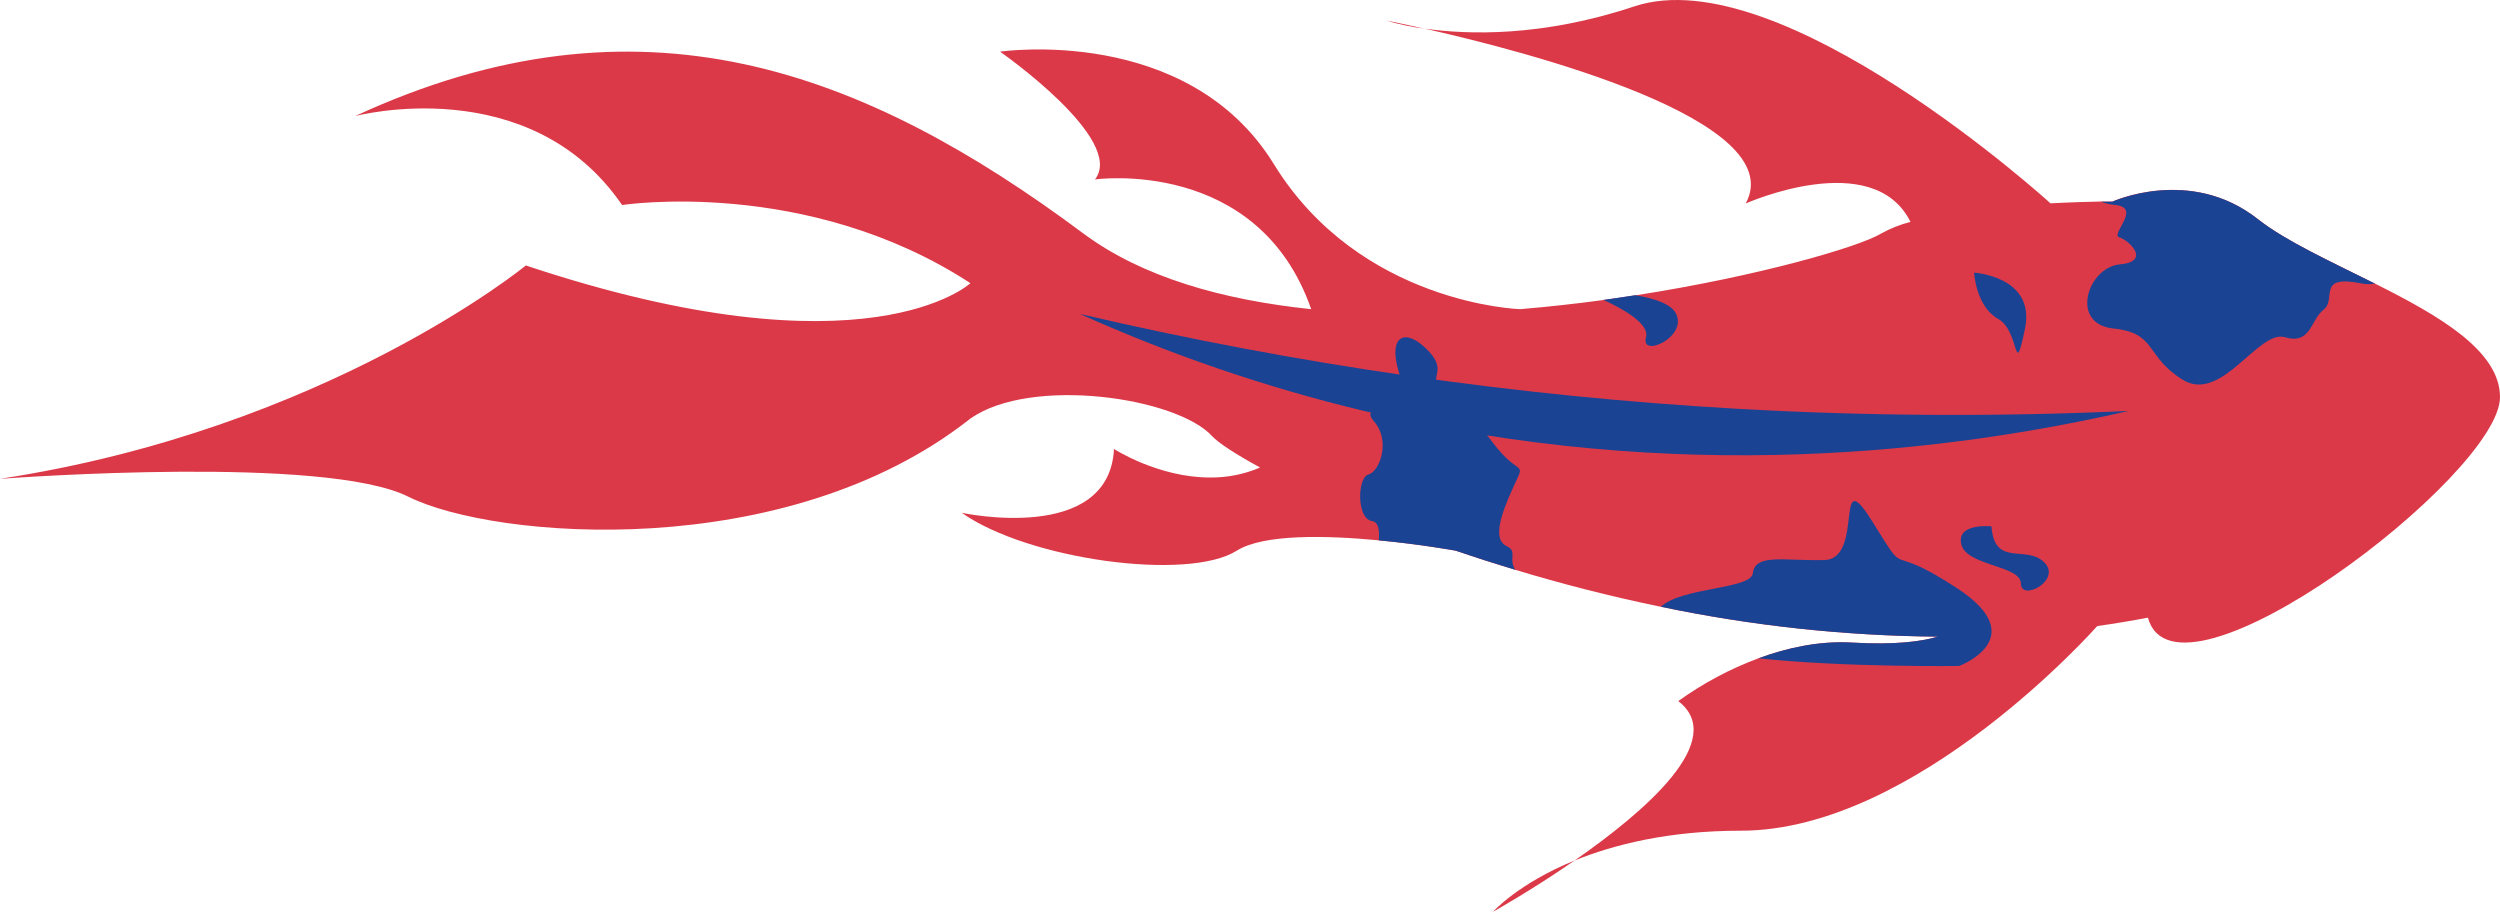
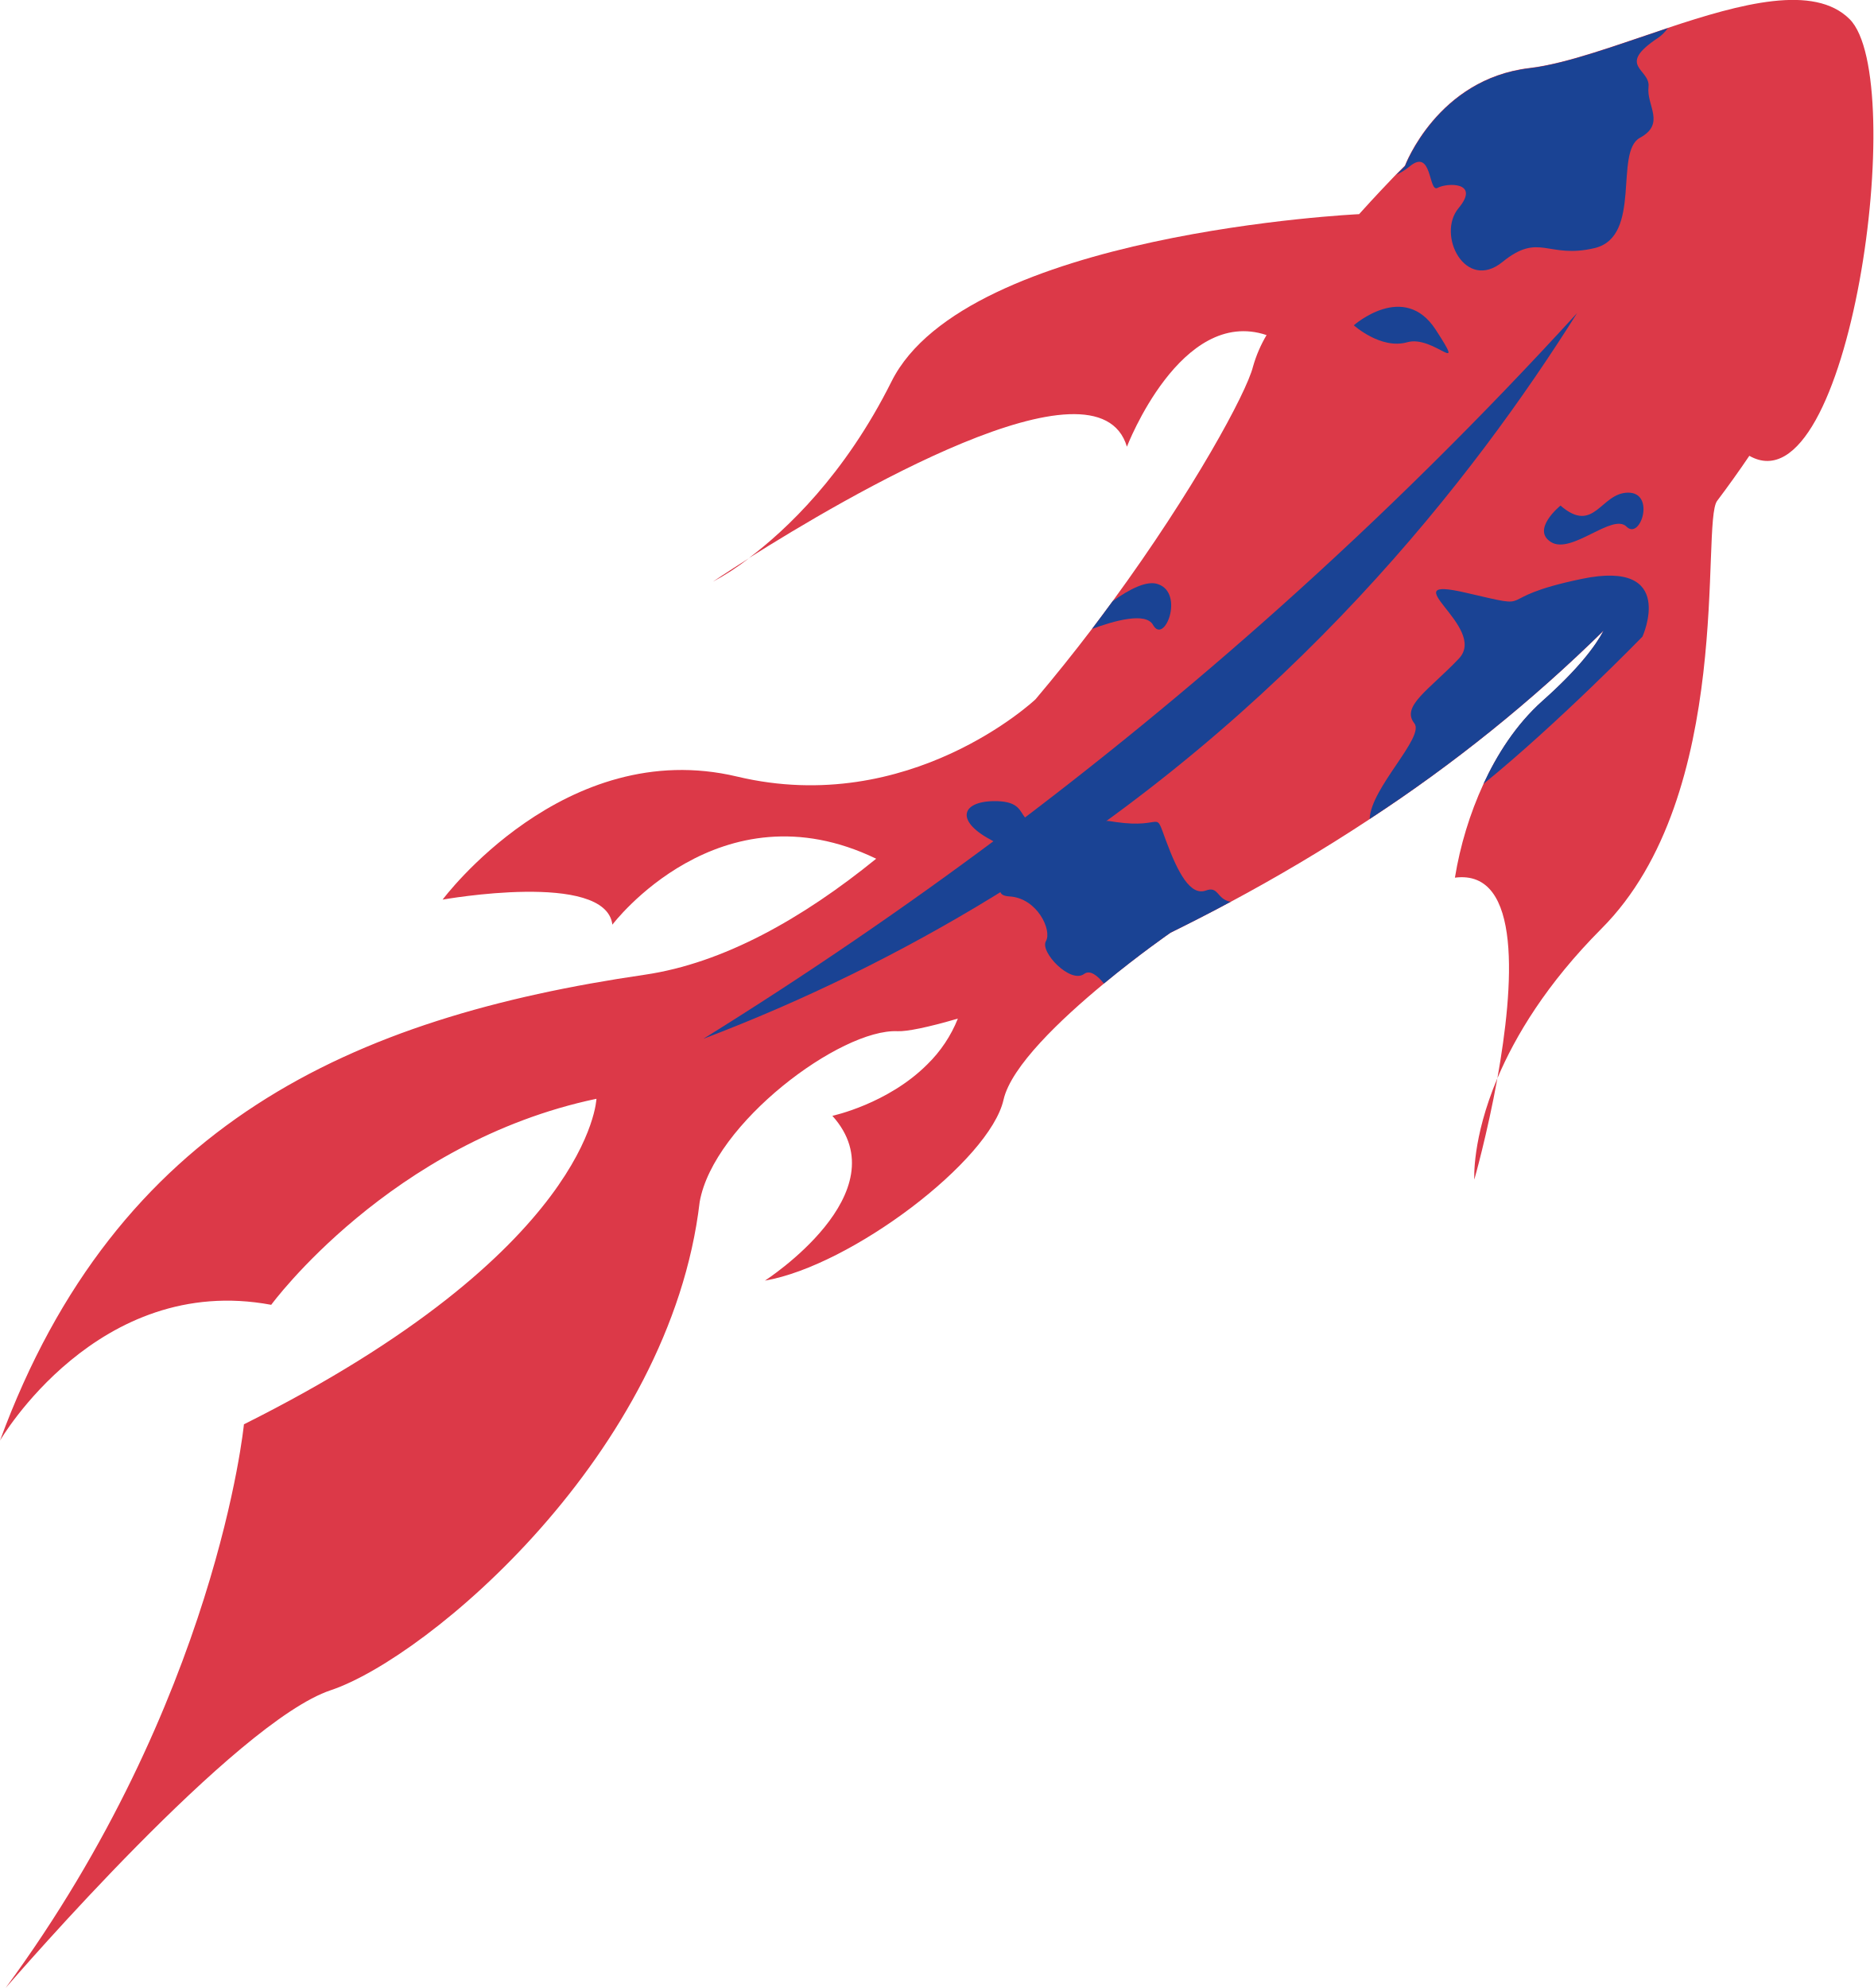
- <svg xmlns="http://www.w3.org/2000/svg" viewBox="0 0 663.08 241.83">
+ <svg xmlns="http://www.w3.org/2000/svg" viewBox="0 0 460.82 488.92">
  <defs>
    <style>.cls-1{fill:#dc3948;}.cls-2{fill:#1a4394;}</style>
  </defs>
  <g id="Layer_2" data-name="Layer 2">
    <g id="Layer_1-2" data-name="Layer 1">
-       <path class="cls-1" d="M377.88,7.61c-6.36-1.43-10.36-2.2-10.36-2.2a63,63,0,0,0,10.36,2.2Z" />
-       <path class="cls-1" d="M396,241.83s10.19-5.67,21.65-13.61C402.63,234.35,396,241.83,396,241.83Z" />
-       <path class="cls-1" d="M417.64,228.23c18.71-13,40.81-32,27.49-42.28a90.51,90.51,0,0,1,21.23-11.34h0c7.33-2.7,15.93-4.69,24.77-4.18,11.7.69,18.7-.34,22.82-1.57a374,374,0,0,1-73.46-7.93c-13.66-2.8-26.61-6.17-38.61-9.8-5.46-1.64-10.75-3.35-15.79-5.07,0,0-9.18-1.68-20.46-2.75-13.69-1.3-30.46-1.75-37.6,2.75-13,8.19-55.34,2.36-72.95-10.05,0,0,39.08,8.48,40.39-16.93,0,0,11.68,7.57,25.46,7.57A32.75,32.75,0,0,0,334.21,124c-6.75-3.69-11.14-6.61-12.66-8.27-9.42-10.38-48.1-16-64.16-4.72C208.55,149.6,131,143.06,108.33,131.75,86.26,120.7,4.14,126.71,0,127c86.71-13.25,139.47-56.59,139.47-56.59,90.58,30.19,117.92,4.7,117.92,4.7C214,46.82,165,54.38,165,54.38,140.42,18.52,94.19,30.79,94.19,30.79c75.47-34.91,134.9-12.27,193.16,31.14C303,73.57,324.46,79.58,347.77,82c-14.11-40.47-57.35-34.41-57.35-34.41C298.7,37,265.24,13.7,265.24,13.7S315,6.37,337.87,43.53,403.11,82,403.18,82c7.54-.63,15-1.46,22.11-2.43,2.85-.39,5.67-.81,8.44-1.23h0c33.14-5.15,59.42-12.92,65.16-16.37a32.5,32.5,0,0,1,7.83-3.12c-9.92-19.93-43.7-4.88-43.7-4.88C475,31.83,405,13.7,377.89,7.6c11.29,1.6,31.1,2.26,55.56-5.9,38.84-12.93,110.4,52.21,110.4,52.23,5.71-.3,10.52-.42,13.43-.48h3S581,44,598.92,58.16c7.31,5.76,19.33,11.22,31,17.06,17,8.51,33.16,17.81,33.16,30.11,0,20.74-85.85,85.85-93.39,58.49q-6.72,1.29-13.43,2.23s-47.88,54.28-94.54,54.28C442.57,220.33,428.09,224,417.64,228.23Z" />
-       <path class="cls-2" d="M579,100.77c-10.22-6.29-6.78-12.42-18.48-13.64s-6.78-16.24,1.69-17,2.43-6.44-.1-7.18,6.25-8-1.29-8.6a15.05,15.05,0,0,1-3.58-.84l3,0S581,44,598.91,58.16c7.31,5.76,19.33,11.23,31,17.06a9.55,9.55,0,0,1-3.33,0c-12.42-2.54-6.68,4.09-10.26,6.89S613,91.5,606,89.44,589.27,107,579,100.77Z" />
-       <path class="cls-2" d="M401.92,151.13c-5.46-1.64-10.75-3.34-15.79-5.07,0,0-9.18-1.68-20.46-2.75.27-2.54,0-4.85-1.78-5.11-4.12-.62-3.91-11.56-.93-12.35s6-9,1.43-14.12c-.88-1-1.06-1.71-.81-2.31,1-2.45,9.35-2.78,7.61-10.11-.05-.21-.11-.42-.18-.65-3-9.89,1.89-11.88,7.85-5.59,3.62,3.86,2.19,5.62,2,7.61-.12,1.25.25,2.61,2.72,4.64,6.34,5.21-2.37,4.54,3,7.58,5,2.81,2.47-4.13,7.89,2.6.43.51.9,1.13,1.43,1.84,7.28,9.71,9,4.19,5.46,11.91s-5.41,13.88-1.74,15.61C402.66,146.29,399.93,148.23,401.92,151.13Z" />
-       <path class="cls-2" d="M564.58,109a1019.64,1019.64,0,0,1-103.29-.55A1020.78,1020.78,0,0,1,286.4,83.26a427,427,0,0,0,75,25.65C445.4,129.15,518.46,119.53,564.58,109Z" />
-       <path class="cls-2" d="M466.4,174.61c7.33-2.7,15.93-4.69,24.77-4.18,11.7.69,18.7-.34,22.82-1.57a374,374,0,0,1-73.46-7.93c5.55-5.22,23.86-4.63,24.37-8.86.62-5.36,8.3-3.26,19-3.53s2.4-26.73,12.7-10.22,2.4,4.51,22.54,17.73.51,20.58.51,20.58S489.75,177.07,466.4,174.61Z" />
-       <path class="cls-2" d="M528.2,139.61s-9.38-1-8,4.77S536,149.92,536,154.78s11-.86,6.2-5.63S529,150.58,528.2,139.61Z" />
-       <path class="cls-2" d="M436.58,89.48c1-3.56-6.06-7.53-11.3-9.94,2.86-.39,5.68-.81,8.44-1.24h0c4.95.82,9.64,2.28,10.87,5C447.53,89.53,435,95,436.58,89.48Z" />
-       <path class="cls-2" d="M523.59,72.31s16.47,1,13.48,15-1.24.51-7.11-2.74S523.59,72.31,523.59,72.31Z" />
+       <g id="Layer_2-2" data-name="Layer 2">
+         <g id="Layer_1-2-2" data-name="Layer 1-2">
+           <path class="cls-1" d="M184.21,137.3c-5.51,3.48-8.88,5.77-8.88,5.77A63.09,63.09,0,0,0,184.21,137.3Z" />
+           <path class="cls-1" d="M362.64,290.1s3.2-11.21,5.68-24.93C362,280.13,362.64,290.1,362.64,290.1Z" />
+           <path class="cls-1" d="M368.32,265.18c4-22.42,6.23-51.48-10.45-49.33a90.16,90.16,0,0,1,7-23h0c3.27-7.09,7.95-14.58,14.56-20.47,8.76-7.79,13-13.46,15-17.25a374,374,0,0,1-57.56,46.34c-11.64,7.68-23.17,14.45-34.23,20.37-5,2.7-10,5.23-14.75,7.58,0,0-7.68,5.3-16.41,12.52-10.6,8.77-22.78,20.31-24.64,28.54-3.4,15-37.46,40.8-58.69,44.47,0,0,33.63-21.63,16.59-40.53,0,0,13.61-2.9,23.35-12.65a32.66,32.66,0,0,0,7.52-11.26c-7.38,2.16-12.55,3.2-14.8,3.1-14-.68-45.33,22.7-48.71,42-7.24,61.82-66.7,112-90.73,120.07-23.42,7.79-77.24,70.11-80,73.24C53.37,418.24,60,350.29,60,350.29c85.4-42.71,86.71-80.06,86.71-80.06-50.69,10.67-80,50.67-80,50.67C24,312.92,0,354.29,0,354.29c28.68-78.05,86.71-104.07,158.6-114.57,19.3-2.83,38.73-13.76,56.92-28.53-38.59-18.64-64.89,16.22-64.89,16.22-1.63-13.34-41.76-6.16-41.76-6.16s30-40.37,72.45-30.26,73.33-18.93,73.38-19c4.89-5.78,9.57-11.64,13.92-17.35,1.74-2.29,3.43-4.58,5.09-6.84h0c19.8-27.08,32.88-51.15,34.5-57.65a32.38,32.38,0,0,1,3.33-7.74c-21.1-7.08-34.35,27.45-34.35,27.45-7.18-24.13-69.5,12.55-93,27.4,9.11-6.85,23.59-20.39,35.11-43.46,18.32-36.6,115-41.14,115-41.13,3.83-4.25,7.14-7.73,9.16-9.83l2.12-2.12s8-21.34,30.65-24c9.24-1.09,21.6-5.73,34-9.85,18-6,36-10.86,44.73-2.16,14.67,14.66,0,121.41-24.67,107.39q-3.84,5.67-7.92,11.08c-4.08,5.41,4.52,72.24-28.47,105.23C380.37,242,372.72,254.8,368.32,265.18Z" />
+           <path class="cls-2" d="M392.3,61c-11.68,2.78-13.58-4-22.72,3.42s-16.27-6.69-10.82-13.22-2.84-6.27-5.15-5-1.24-10.08-7-5.17a15.29,15.29,0,0,1-3.13,1.94l2.12-2.12s8-21.41,30.63-24.06c9.25-1.1,21.61-5.73,34-9.86a9.45,9.45,0,0,1-2.36,2.36c-10.58,7-1.83,7.61-2.38,12.12s4.29,9-2.11,12.48S404,58.1,392.3,61Z" />
+           <path class="cls-2" d="M302.69,221.78c-5,2.7-10,5.24-14.75,7.58,0,0-7.68,5.31-16.41,12.53-1.61-2-3.43-3.43-4.87-2.36-3.35,2.48-10.94-5.41-9.39-8.07s-2.12-10.61-9-11c-1.33-.08-2-.46-2.2-1.06-1-2.44,4.64-8.58-1.77-12.53l-.59-.33c-9.11-4.87-7.06-9.74,1.6-9.51,5.29.17,5.52,2.43,6.8,4,.8,1,2,1.67,5.2,1.36,8.17-.8,1.53,4.88,7.48,3.24,5.52-1.55-1.17-4.67,7.42-3.74.66,0,1.43.16,2.31.29,12,1.71,9.33-3.4,12.28,4.56s6,13.64,9.81,12.27C299.79,217.84,299.23,221.14,302.69,221.78Z" />
+           <path class="cls-2" d="M387.92,77a1016.78,1016.78,0,0,1-73.43,72.65A1020.08,1020.08,0,0,1,173,255.48a427.14,427.14,0,0,0,71.18-34.9C317.89,175.5,362.75,117,387.92,77Z" />
+           <path class="cls-2" d="M364.89,192.79c3.27-7.09,7.95-14.58,14.56-20.47,8.76-7.78,13-13.46,15-17.25a373.43,373.43,0,0,1-57.55,46.34c.24-7.61,13.6-20.14,11-23.5-3.35-4.22,3.56-8.17,10.94-15.93s-17.21-20.6,1.75-16.2,4.89,1.49,28.48-3.41S404,156.57,404,156.57,383.14,178,364.89,192.79Z" />
+           <path class="cls-2" d="M383.84,124.34s-7.34,5.93-2.29,9,15.09-7.25,18.53-3.82,7.17-8.38.4-8.36S392.16,131.53,383.84,124.34Z" />
+           <path class="cls-2" d="M283.61,153.68c-1.81-3.22-9.61-1-15,1,1.74-2.3,3.44-4.59,5.09-6.84h0c4.08-2.92,8.43-5.21,11.22-4.15C291.38,146,286.39,158.7,283.61,153.68Z" />
+           <path class="cls-2" d="M333,80s12.35-10.93,20.14,1.08-.52,1.24-7,3.09S333,80,333,80Z" />
+         </g>
+       </g>
    </g>
  </g>
</svg>
